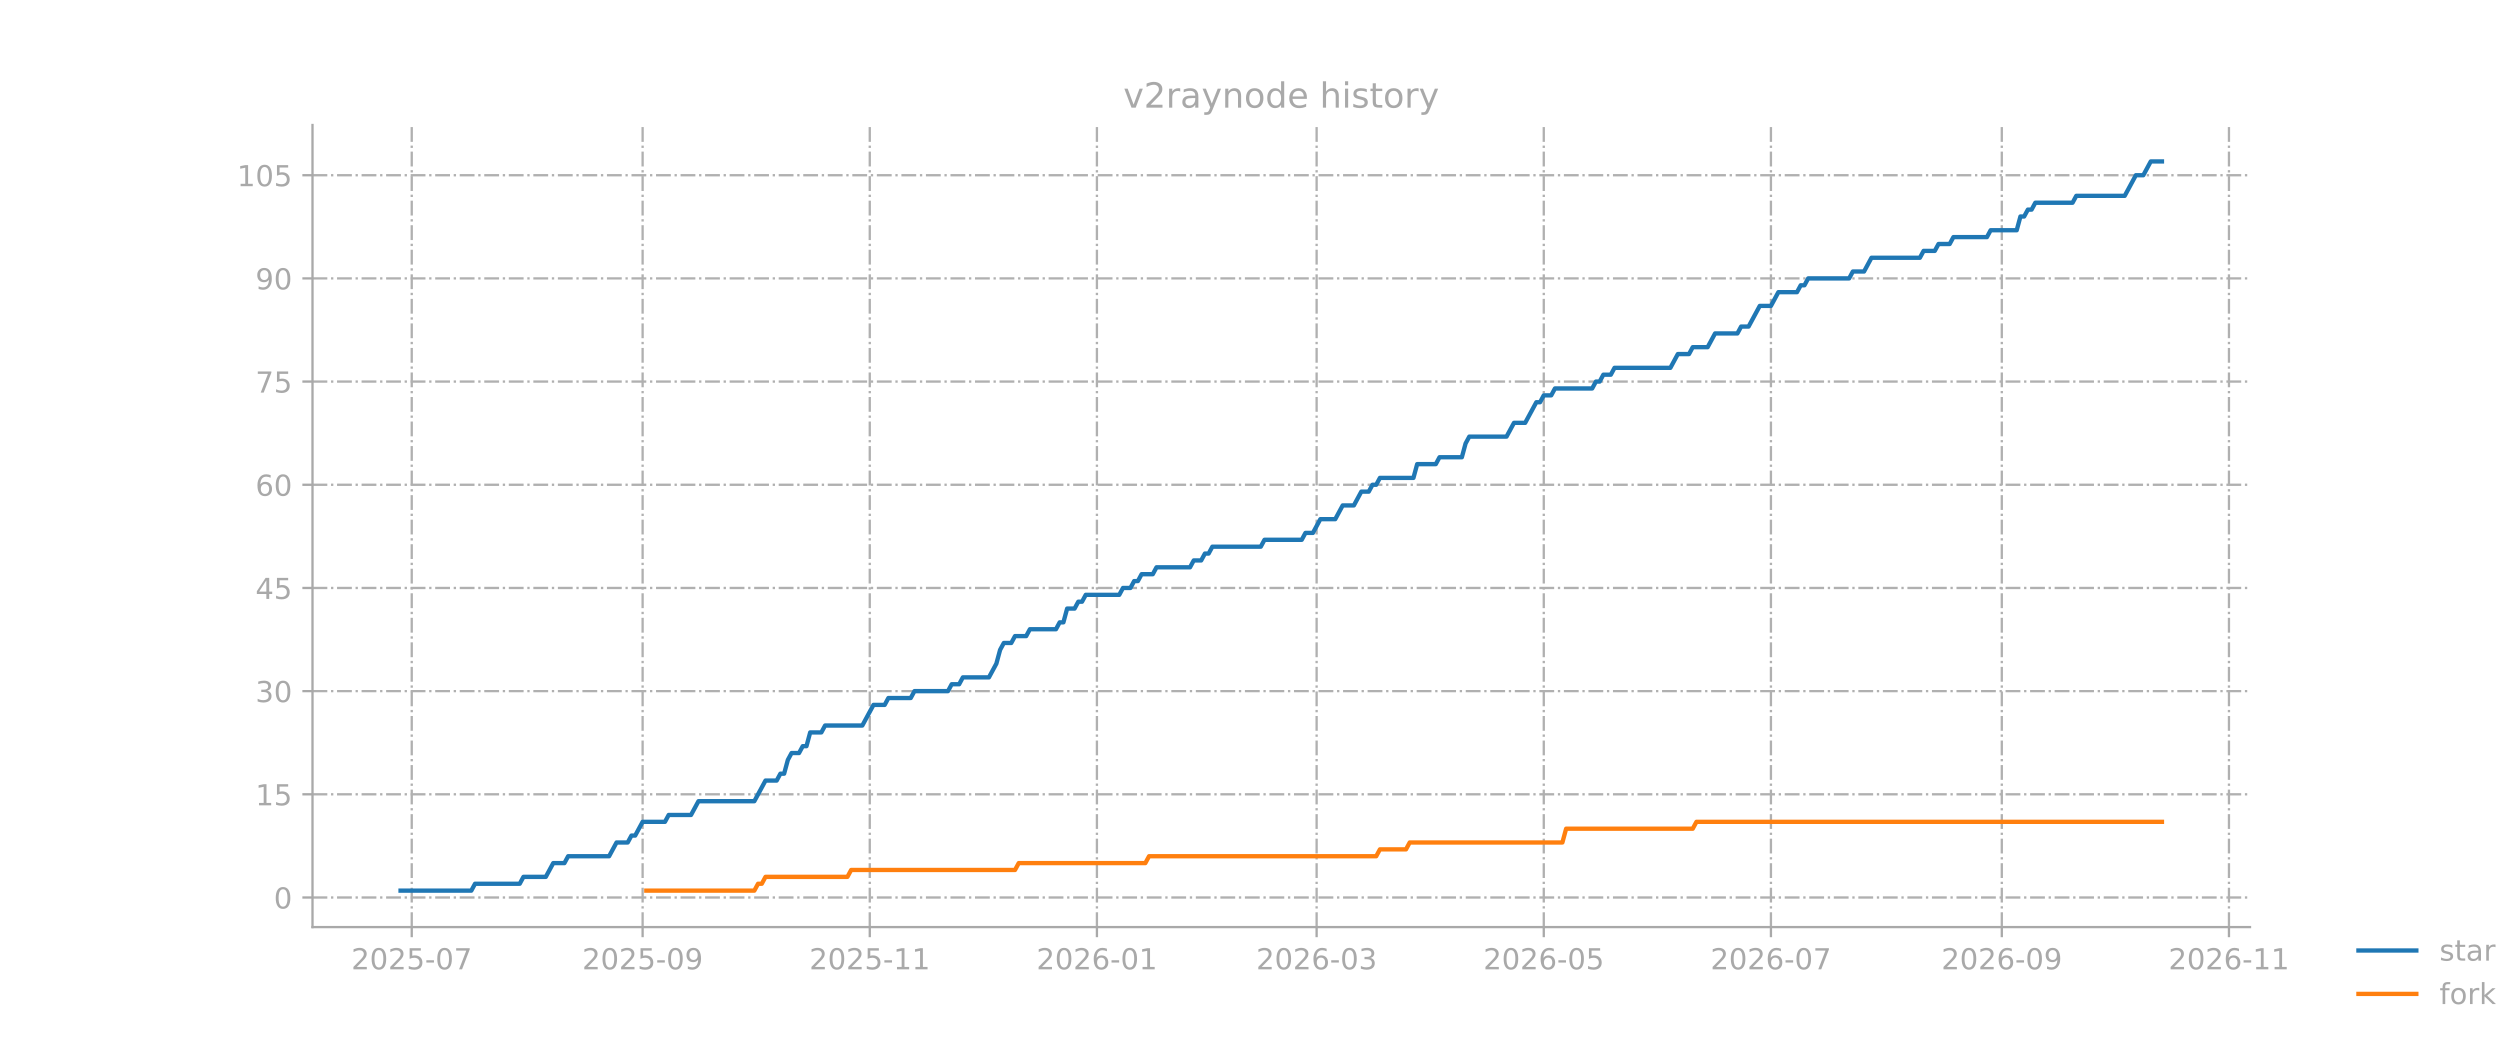
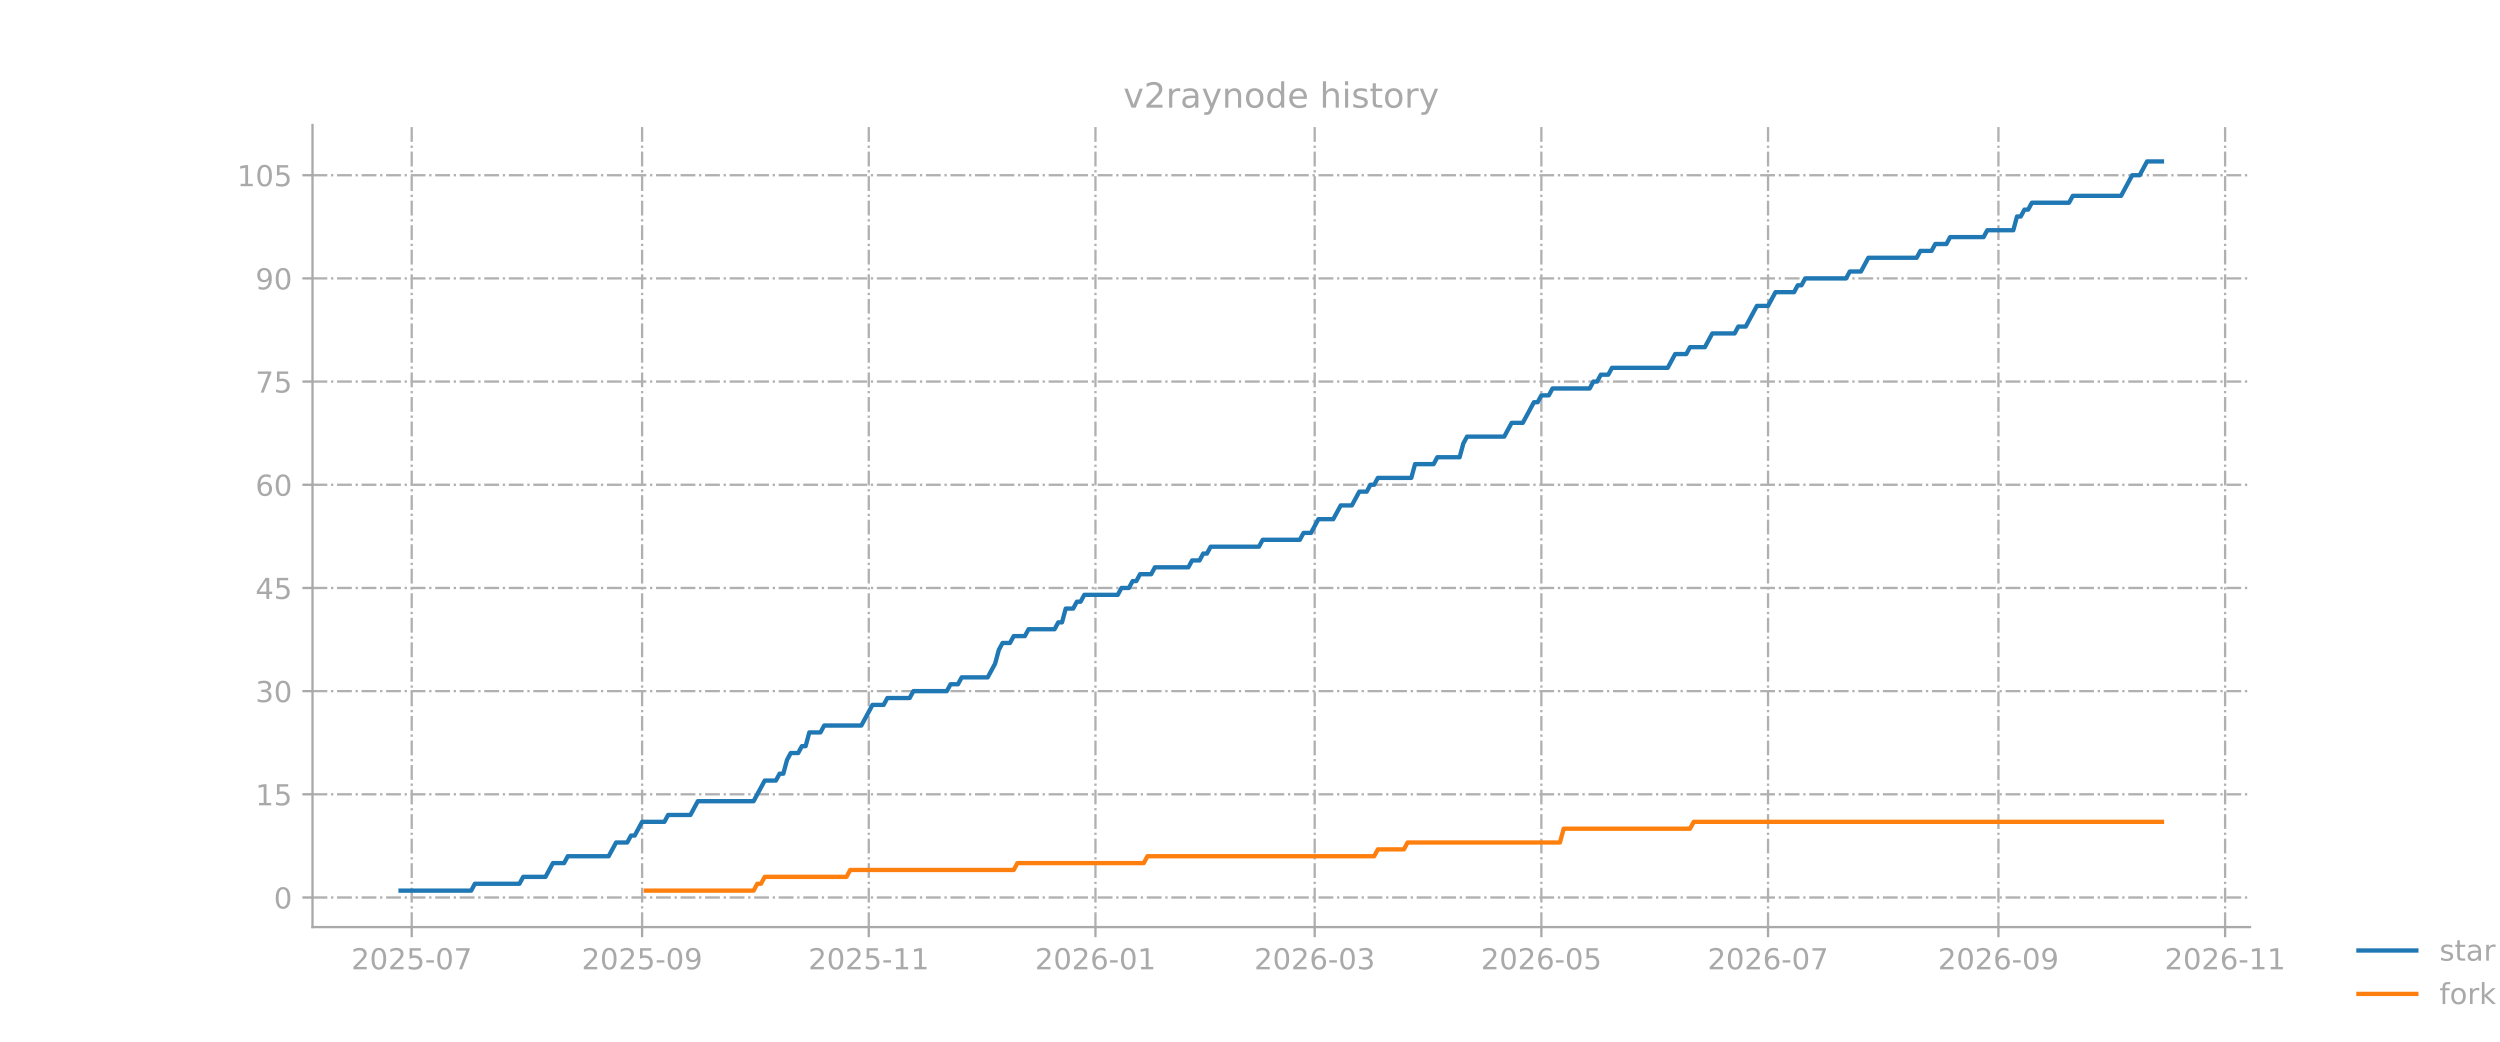
<svg xmlns="http://www.w3.org/2000/svg" xmlns:xlink="http://www.w3.org/1999/xlink" width="864pt" height="360pt" viewBox="0 0 864 360" version="1.1">
  <defs>
    <style type="text/css">*{stroke-linejoin: round; stroke-linecap: butt}</style>
  </defs>
  <g id="figure_1">
    <g id="patch_1">
      <path d="M 0 360  L 864 360  L 864 0  L 0 0  L 0 360  z " style="fill: none; opacity: 0" />
    </g>
    <g id="axes_1">
      <g id="patch_2">
        <path d="M 108 320.4  L 777.6 320.4  L 777.6 43.2  L 108 43.2  L 108 320.4  z " style="fill: none; opacity: 0" />
      </g>
      <g id="matplotlib.axis_1">
        <g id="xtick_1">
          <g id="line2d_1">
-             <path d="M 142.297 320.4  L 142.297 43.2  " clip-path="url(#p4f769a7366)" style="fill: none; stroke-dasharray: 5.12,1.28,0.8,1.28; stroke-dashoffset: 0; stroke: #b0b0b0; stroke-width: 0.8" />
+             <path d="M 142.289 320.4  L 142.289 43.2  " clip-path="url(#pe2d7359576)" style="fill: none; stroke-dasharray: 5.12,1.28,0.8,1.28; stroke-dashoffset: 0; stroke: #b0b0b0; stroke-width: 0.8" />
          </g>
          <g id="line2d_2">
            <defs>
-               <path id="mc649bccd13" d="M 0 0  L 0 3.5  " style="stroke: #a9a9a9; stroke-width: 0.8" />
+               <path id="m63f2d1c7a9" d="M 0 0  L 0 3.5  " style="stroke: #a9a9a9; stroke-width: 0.8" />
            </defs>
            <g>
-               <use xlink:href="#mc649bccd13" x="142.297" y="320.4" style="fill: #a9a9a9; stroke: #a9a9a9; stroke-width: 0.8" />
+               <use xlink:href="#m63f2d1c7a9" x="142.289" y="320.4" style="fill: #a9a9a9; stroke: #a9a9a9; stroke-width: 0.8" />
            </g>
          </g>
          <g id="text_1">
-             <g style="fill: #a9a9a9" transform="translate(121.4058 334.9977) scale(0.1 -0.1)">
+             <g style="fill: #a9a9a9" transform="translate(121.3977 334.9977) scale(0.1 -0.1)">
              <defs>
                <path id="DejaVuSans-15" d="M 1228 531  L 3431 531  L 3431 0  L 469 0  L 469 531  Q 828 903 1448 1529  Q 2069 2156 2228 2338  Q 2531 2678 2651 2914  Q 2772 3150 2772 3378  Q 2772 3750 2511 3984  Q 2250 4219 1831 4219  Q 1534 4219 1204 4116  Q 875 4013 500 3803  L 500 4441  Q 881 4594 1212 4672  Q 1544 4750 1819 4750  Q 2544 4750 2975 4387  Q 3406 4025 3406 3419  Q 3406 3131 3298 2873  Q 3191 2616 2906 2266  Q 2828 2175 2409 1742  Q 1991 1309 1228 531  z " transform="scale(0.015625)" />
                <path id="DejaVuSans-13" d="M 2034 4250  Q 1547 4250 1301 3770  Q 1056 3291 1056 2328  Q 1056 1369 1301 889  Q 1547 409 2034 409  Q 2525 409 2770 889  Q 3016 1369 3016 2328  Q 3016 3291 2770 3770  Q 2525 4250 2034 4250  z M 2034 4750  Q 2819 4750 3233 4129  Q 3647 3509 3647 2328  Q 3647 1150 3233 529  Q 2819 -91 2034 -91  Q 1250 -91 836 529  Q 422 1150 422 2328  Q 422 3509 836 4129  Q 1250 4750 2034 4750  z " transform="scale(0.015625)" />
                <path id="DejaVuSans-18" d="M 691 4666  L 3169 4666  L 3169 4134  L 1269 4134  L 1269 2991  Q 1406 3038 1543 3061  Q 1681 3084 1819 3084  Q 2600 3084 3056 2656  Q 3513 2228 3513 1497  Q 3513 744 3044 326  Q 2575 -91 1722 -91  Q 1428 -91 1123 -41  Q 819 9 494 109  L 494 744  Q 775 591 1075 516  Q 1375 441 1709 441  Q 2250 441 2565 725  Q 2881 1009 2881 1497  Q 2881 1984 2565 2268  Q 2250 2553 1709 2553  Q 1456 2553 1204 2497  Q 953 2441 691 2322  L 691 4666  z " transform="scale(0.015625)" />
                <path id="DejaVuSans-10" d="M 313 2009  L 1997 2009  L 1997 1497  L 313 1497  L 313 2009  z " transform="scale(0.015625)" />
                <path id="DejaVuSans-1a" d="M 525 4666  L 3525 4666  L 3525 4397  L 1831 0  L 1172 0  L 2766 4134  L 525 4134  L 525 4666  z " transform="scale(0.015625)" />
              </defs>
              <use xlink:href="#DejaVuSans-15" />
              <use xlink:href="#DejaVuSans-13" transform="translate(63.625 0)" />
              <use xlink:href="#DejaVuSans-15" transform="translate(127.25 0)" />
              <use xlink:href="#DejaVuSans-18" transform="translate(190.875 0)" />
              <use xlink:href="#DejaVuSans-10" transform="translate(254.5 0)" />
              <use xlink:href="#DejaVuSans-13" transform="translate(290.5781 0)" />
              <use xlink:href="#DejaVuSans-1a" transform="translate(354.2031 0)" />
            </g>
          </g>
        </g>
        <g id="xtick_2">
          <g id="line2d_3">
-             <path d="M 222.088 320.4  L 222.088 43.2  " clip-path="url(#p4f769a7366)" style="fill: none; stroke-dasharray: 5.12,1.28,0.8,1.28; stroke-dashoffset: 0; stroke: #b0b0b0; stroke-width: 0.8" />
+             <path d="M 221.912 320.4  L 221.912 43.2  " clip-path="url(#pe2d7359576)" style="fill: none; stroke-dasharray: 5.12,1.28,0.8,1.28; stroke-dashoffset: 0; stroke: #b0b0b0; stroke-width: 0.8" />
          </g>
          <g id="line2d_4">
            <g>
-               <use xlink:href="#mc649bccd13" x="222.088" y="320.4" style="fill: #a9a9a9; stroke: #a9a9a9; stroke-width: 0.8" />
+               <use xlink:href="#m63f2d1c7a9" x="221.912" y="320.4" style="fill: #a9a9a9; stroke: #a9a9a9; stroke-width: 0.8" />
            </g>
          </g>
          <g id="text_2">
-             <g style="fill: #a9a9a9" transform="translate(201.1967 334.9977) scale(0.1 -0.1)">
+             <g style="fill: #a9a9a9" transform="translate(201.0202 334.9977) scale(0.1 -0.1)">
              <defs>
                <path id="DejaVuSans-1c" d="M 703 97  L 703 672  Q 941 559 1184 500  Q 1428 441 1663 441  Q 2288 441 2617 861  Q 2947 1281 2994 2138  Q 2813 1869 2534 1725  Q 2256 1581 1919 1581  Q 1219 1581 811 2004  Q 403 2428 403 3163  Q 403 3881 828 4315  Q 1253 4750 1959 4750  Q 2769 4750 3195 4129  Q 3622 3509 3622 2328  Q 3622 1225 3098 567  Q 2575 -91 1691 -91  Q 1453 -91 1209 -44  Q 966 3 703 97  z M 1959 2075  Q 2384 2075 2632 2365  Q 2881 2656 2881 3163  Q 2881 3666 2632 3958  Q 2384 4250 1959 4250  Q 1534 4250 1286 3958  Q 1038 3666 1038 3163  Q 1038 2656 1286 2365  Q 1534 2075 1959 2075  z " transform="scale(0.015625)" />
              </defs>
              <use xlink:href="#DejaVuSans-15" />
              <use xlink:href="#DejaVuSans-13" transform="translate(63.625 0)" />
              <use xlink:href="#DejaVuSans-15" transform="translate(127.25 0)" />
              <use xlink:href="#DejaVuSans-18" transform="translate(190.875 0)" />
              <use xlink:href="#DejaVuSans-10" transform="translate(254.5 0)" />
              <use xlink:href="#DejaVuSans-13" transform="translate(290.5781 0)" />
              <use xlink:href="#DejaVuSans-1c" transform="translate(354.2031 0)" />
            </g>
          </g>
        </g>
        <g id="xtick_3">
          <g id="line2d_5">
-             <path d="M 300.592 320.4  L 300.592 43.2  " clip-path="url(#p4f769a7366)" style="fill: none; stroke-dasharray: 5.12,1.28,0.8,1.28; stroke-dashoffset: 0; stroke: #b0b0b0; stroke-width: 0.8" />
+             <path d="M 300.25 320.4  L 300.25 43.2  " clip-path="url(#pe2d7359576)" style="fill: none; stroke-dasharray: 5.12,1.28,0.8,1.28; stroke-dashoffset: 0; stroke: #b0b0b0; stroke-width: 0.8" />
          </g>
          <g id="line2d_6">
            <g>
-               <use xlink:href="#mc649bccd13" x="300.592" y="320.4" style="fill: #a9a9a9; stroke: #a9a9a9; stroke-width: 0.8" />
+               <use xlink:href="#m63f2d1c7a9" x="300.25" y="320.4" style="fill: #a9a9a9; stroke: #a9a9a9; stroke-width: 0.8" />
            </g>
          </g>
          <g id="text_3">
-             <g style="fill: #a9a9a9" transform="translate(279.7006 334.9977) scale(0.1 -0.1)">
+             <g style="fill: #a9a9a9" transform="translate(279.3585 334.9977) scale(0.1 -0.1)">
              <defs>
                <path id="DejaVuSans-14" d="M 794 531  L 1825 531  L 1825 4091  L 703 3866  L 703 4441  L 1819 4666  L 2450 4666  L 2450 531  L 3481 531  L 3481 0  L 794 0  L 794 531  z " transform="scale(0.015625)" />
              </defs>
              <use xlink:href="#DejaVuSans-15" />
              <use xlink:href="#DejaVuSans-13" transform="translate(63.625 0)" />
              <use xlink:href="#DejaVuSans-15" transform="translate(127.25 0)" />
              <use xlink:href="#DejaVuSans-18" transform="translate(190.875 0)" />
              <use xlink:href="#DejaVuSans-10" transform="translate(254.5 0)" />
              <use xlink:href="#DejaVuSans-14" transform="translate(290.5781 0)" />
              <use xlink:href="#DejaVuSans-14" transform="translate(354.2031 0)" />
            </g>
          </g>
        </g>
        <g id="xtick_4">
          <g id="line2d_7">
-             <path d="M 379.096 320.4  L 379.096 43.2  " clip-path="url(#p4f769a7366)" style="fill: none; stroke-dasharray: 5.12,1.28,0.8,1.28; stroke-dashoffset: 0; stroke: #b0b0b0; stroke-width: 0.8" />
+             <path d="M 378.588 320.4  L 378.588 43.2  " clip-path="url(#pe2d7359576)" style="fill: none; stroke-dasharray: 5.12,1.28,0.8,1.28; stroke-dashoffset: 0; stroke: #b0b0b0; stroke-width: 0.8" />
          </g>
          <g id="line2d_8">
            <g>
-               <use xlink:href="#mc649bccd13" x="379.096" y="320.4" style="fill: #a9a9a9; stroke: #a9a9a9; stroke-width: 0.8" />
+               <use xlink:href="#m63f2d1c7a9" x="378.588" y="320.4" style="fill: #a9a9a9; stroke: #a9a9a9; stroke-width: 0.8" />
            </g>
          </g>
          <g id="text_4">
-             <g style="fill: #a9a9a9" transform="translate(358.2046 334.9977) scale(0.1 -0.1)">
+             <g style="fill: #a9a9a9" transform="translate(357.6969 334.9977) scale(0.1 -0.1)">
              <defs>
                <path id="DejaVuSans-19" d="M 2113 2584  Q 1688 2584 1439 2293  Q 1191 2003 1191 1497  Q 1191 994 1439 701  Q 1688 409 2113 409  Q 2538 409 2786 701  Q 3034 994 3034 1497  Q 3034 2003 2786 2293  Q 2538 2584 2113 2584  z M 3366 4563  L 3366 3988  Q 3128 4100 2886 4159  Q 2644 4219 2406 4219  Q 1781 4219 1451 3797  Q 1122 3375 1075 2522  Q 1259 2794 1537 2939  Q 1816 3084 2150 3084  Q 2853 3084 3261 2657  Q 3669 2231 3669 1497  Q 3669 778 3244 343  Q 2819 -91 2113 -91  Q 1303 -91 875 529  Q 447 1150 447 2328  Q 447 3434 972 4092  Q 1497 4750 2381 4750  Q 2619 4750 2861 4703  Q 3103 4656 3366 4563  z " transform="scale(0.015625)" />
              </defs>
              <use xlink:href="#DejaVuSans-15" />
              <use xlink:href="#DejaVuSans-13" transform="translate(63.625 0)" />
              <use xlink:href="#DejaVuSans-15" transform="translate(127.25 0)" />
              <use xlink:href="#DejaVuSans-19" transform="translate(190.875 0)" />
              <use xlink:href="#DejaVuSans-10" transform="translate(254.5 0)" />
              <use xlink:href="#DejaVuSans-13" transform="translate(290.5781 0)" />
              <use xlink:href="#DejaVuSans-14" transform="translate(354.2031 0)" />
            </g>
          </g>
        </g>
        <g id="xtick_5">
          <g id="line2d_9">
-             <path d="M 455.026 320.4  L 455.026 43.2  " clip-path="url(#p4f769a7366)" style="fill: none; stroke-dasharray: 5.12,1.28,0.8,1.28; stroke-dashoffset: 0; stroke: #b0b0b0; stroke-width: 0.8" />
+             <path d="M 454.358 320.4  L 454.358 43.2  " clip-path="url(#pe2d7359576)" style="fill: none; stroke-dasharray: 5.12,1.28,0.8,1.28; stroke-dashoffset: 0; stroke: #b0b0b0; stroke-width: 0.8" />
          </g>
          <g id="line2d_10">
            <g>
-               <use xlink:href="#mc649bccd13" x="455.026" y="320.4" style="fill: #a9a9a9; stroke: #a9a9a9; stroke-width: 0.8" />
+               <use xlink:href="#m63f2d1c7a9" x="454.358" y="320.4" style="fill: #a9a9a9; stroke: #a9a9a9; stroke-width: 0.8" />
            </g>
          </g>
          <g id="text_5">
-             <g style="fill: #a9a9a9" transform="translate(434.1346 334.9977) scale(0.1 -0.1)">
+             <g style="fill: #a9a9a9" transform="translate(433.4667 334.9977) scale(0.1 -0.1)">
              <defs>
                <path id="DejaVuSans-16" d="M 2597 2516  Q 3050 2419 3304 2112  Q 3559 1806 3559 1356  Q 3559 666 3084 287  Q 2609 -91 1734 -91  Q 1441 -91 1130 -33  Q 819 25 488 141  L 488 750  Q 750 597 1062 519  Q 1375 441 1716 441  Q 2309 441 2620 675  Q 2931 909 2931 1356  Q 2931 1769 2642 2001  Q 2353 2234 1838 2234  L 1294 2234  L 1294 2753  L 1863 2753  Q 2328 2753 2575 2939  Q 2822 3125 2822 3475  Q 2822 3834 2567 4026  Q 2313 4219 1838 4219  Q 1578 4219 1281 4162  Q 984 4106 628 3988  L 628 4550  Q 988 4650 1302 4700  Q 1616 4750 1894 4750  Q 2613 4750 3031 4423  Q 3450 4097 3450 3541  Q 3450 3153 3228 2886  Q 3006 2619 2597 2516  z " transform="scale(0.015625)" />
              </defs>
              <use xlink:href="#DejaVuSans-15" />
              <use xlink:href="#DejaVuSans-13" transform="translate(63.625 0)" />
              <use xlink:href="#DejaVuSans-15" transform="translate(127.25 0)" />
              <use xlink:href="#DejaVuSans-19" transform="translate(190.875 0)" />
              <use xlink:href="#DejaVuSans-10" transform="translate(254.5 0)" />
              <use xlink:href="#DejaVuSans-13" transform="translate(290.5781 0)" />
              <use xlink:href="#DejaVuSans-16" transform="translate(354.2031 0)" />
            </g>
          </g>
        </g>
        <g id="xtick_6">
          <g id="line2d_11">
-             <path d="M 533.53 320.4  L 533.53 43.2  " clip-path="url(#p4f769a7366)" style="fill: none; stroke-dasharray: 5.12,1.28,0.8,1.28; stroke-dashoffset: 0; stroke: #b0b0b0; stroke-width: 0.8" />
+             <path d="M 532.696 320.4  L 532.696 43.2  " clip-path="url(#pe2d7359576)" style="fill: none; stroke-dasharray: 5.12,1.28,0.8,1.28; stroke-dashoffset: 0; stroke: #b0b0b0; stroke-width: 0.8" />
          </g>
          <g id="line2d_12">
            <g>
-               <use xlink:href="#mc649bccd13" x="533.53" y="320.4" style="fill: #a9a9a9; stroke: #a9a9a9; stroke-width: 0.8" />
+               <use xlink:href="#m63f2d1c7a9" x="532.696" y="320.4" style="fill: #a9a9a9; stroke: #a9a9a9; stroke-width: 0.8" />
            </g>
          </g>
          <g id="text_6">
-             <g style="fill: #a9a9a9" transform="translate(512.6386 334.9977) scale(0.1 -0.1)">
+             <g style="fill: #a9a9a9" transform="translate(511.805 334.9977) scale(0.1 -0.1)">
              <use xlink:href="#DejaVuSans-15" />
              <use xlink:href="#DejaVuSans-13" transform="translate(63.625 0)" />
              <use xlink:href="#DejaVuSans-15" transform="translate(127.25 0)" />
              <use xlink:href="#DejaVuSans-19" transform="translate(190.875 0)" />
              <use xlink:href="#DejaVuSans-10" transform="translate(254.5 0)" />
              <use xlink:href="#DejaVuSans-13" transform="translate(290.5781 0)" />
              <use xlink:href="#DejaVuSans-18" transform="translate(354.2031 0)" />
            </g>
          </g>
        </g>
        <g id="xtick_7">
          <g id="line2d_13">
-             <path d="M 612.034 320.4  L 612.034 43.2  " clip-path="url(#p4f769a7366)" style="fill: none; stroke-dasharray: 5.12,1.28,0.8,1.28; stroke-dashoffset: 0; stroke: #b0b0b0; stroke-width: 0.8" />
+             <path d="M 611.035 320.4  L 611.035 43.2  " clip-path="url(#pe2d7359576)" style="fill: none; stroke-dasharray: 5.12,1.28,0.8,1.28; stroke-dashoffset: 0; stroke: #b0b0b0; stroke-width: 0.8" />
          </g>
          <g id="line2d_14">
            <g>
-               <use xlink:href="#mc649bccd13" x="612.034" y="320.4" style="fill: #a9a9a9; stroke: #a9a9a9; stroke-width: 0.8" />
+               <use xlink:href="#m63f2d1c7a9" x="611.035" y="320.4" style="fill: #a9a9a9; stroke: #a9a9a9; stroke-width: 0.8" />
            </g>
          </g>
          <g id="text_7">
-             <g style="fill: #a9a9a9" transform="translate(591.1425 334.9977) scale(0.1 -0.1)">
+             <g style="fill: #a9a9a9" transform="translate(590.1433 334.9977) scale(0.1 -0.1)">
              <use xlink:href="#DejaVuSans-15" />
              <use xlink:href="#DejaVuSans-13" transform="translate(63.625 0)" />
              <use xlink:href="#DejaVuSans-15" transform="translate(127.25 0)" />
              <use xlink:href="#DejaVuSans-19" transform="translate(190.875 0)" />
              <use xlink:href="#DejaVuSans-10" transform="translate(254.5 0)" />
              <use xlink:href="#DejaVuSans-13" transform="translate(290.5781 0)" />
              <use xlink:href="#DejaVuSans-1a" transform="translate(354.2031 0)" />
            </g>
          </g>
        </g>
        <g id="xtick_8">
          <g id="line2d_15">
-             <path d="M 691.825 320.4  L 691.825 43.2  " clip-path="url(#p4f769a7366)" style="fill: none; stroke-dasharray: 5.12,1.28,0.8,1.28; stroke-dashoffset: 0; stroke: #b0b0b0; stroke-width: 0.8" />
+             <path d="M 690.657 320.4  L 690.657 43.2  " clip-path="url(#pe2d7359576)" style="fill: none; stroke-dasharray: 5.12,1.28,0.8,1.28; stroke-dashoffset: 0; stroke: #b0b0b0; stroke-width: 0.8" />
          </g>
          <g id="line2d_16">
            <g>
-               <use xlink:href="#mc649bccd13" x="691.825" y="320.4" style="fill: #a9a9a9; stroke: #a9a9a9; stroke-width: 0.8" />
+               <use xlink:href="#m63f2d1c7a9" x="690.657" y="320.4" style="fill: #a9a9a9; stroke: #a9a9a9; stroke-width: 0.8" />
            </g>
          </g>
          <g id="text_8">
-             <g style="fill: #a9a9a9" transform="translate(670.9334 334.9977) scale(0.1 -0.1)">
+             <g style="fill: #a9a9a9" transform="translate(669.7659 334.9977) scale(0.1 -0.1)">
              <use xlink:href="#DejaVuSans-15" />
              <use xlink:href="#DejaVuSans-13" transform="translate(63.625 0)" />
              <use xlink:href="#DejaVuSans-15" transform="translate(127.25 0)" />
              <use xlink:href="#DejaVuSans-19" transform="translate(190.875 0)" />
              <use xlink:href="#DejaVuSans-10" transform="translate(254.5 0)" />
              <use xlink:href="#DejaVuSans-13" transform="translate(290.5781 0)" />
              <use xlink:href="#DejaVuSans-1c" transform="translate(354.2031 0)" />
            </g>
          </g>
        </g>
        <g id="xtick_9">
          <g id="line2d_17">
-             <path d="M 770.329 320.4  L 770.329 43.2  " clip-path="url(#p4f769a7366)" style="fill: none; stroke-dasharray: 5.12,1.28,0.8,1.28; stroke-dashoffset: 0; stroke: #b0b0b0; stroke-width: 0.8" />
+             <path d="M 768.996 320.4  L 768.996 43.2  " clip-path="url(#pe2d7359576)" style="fill: none; stroke-dasharray: 5.12,1.28,0.8,1.28; stroke-dashoffset: 0; stroke: #b0b0b0; stroke-width: 0.8" />
          </g>
          <g id="line2d_18">
            <g>
-               <use xlink:href="#mc649bccd13" x="770.329" y="320.4" style="fill: #a9a9a9; stroke: #a9a9a9; stroke-width: 0.8" />
+               <use xlink:href="#m63f2d1c7a9" x="768.996" y="320.4" style="fill: #a9a9a9; stroke: #a9a9a9; stroke-width: 0.8" />
            </g>
          </g>
          <g id="text_9">
-             <g style="fill: #a9a9a9" transform="translate(749.4373 334.9977) scale(0.1 -0.1)">
+             <g style="fill: #a9a9a9" transform="translate(748.1042 334.9977) scale(0.1 -0.1)">
              <use xlink:href="#DejaVuSans-15" />
              <use xlink:href="#DejaVuSans-13" transform="translate(63.625 0)" />
              <use xlink:href="#DejaVuSans-15" transform="translate(127.25 0)" />
              <use xlink:href="#DejaVuSans-19" transform="translate(190.875 0)" />
              <use xlink:href="#DejaVuSans-10" transform="translate(254.5 0)" />
              <use xlink:href="#DejaVuSans-14" transform="translate(290.5781 0)" />
              <use xlink:href="#DejaVuSans-14" transform="translate(354.2031 0)" />
            </g>
          </g>
        </g>
      </g>
      <g id="matplotlib.axis_2">
        <g id="ytick_1">
          <g id="line2d_19">
-             <path d="M 108 310.177  L 777.6 310.177  " clip-path="url(#p4f769a7366)" style="fill: none; stroke-dasharray: 5.12,1.28,0.8,1.28; stroke-dashoffset: 0; stroke: #b0b0b0; stroke-width: 0.8" />
+             <path d="M 108 310.177  L 777.6 310.177  " clip-path="url(#pe2d7359576)" style="fill: none; stroke-dasharray: 5.12,1.28,0.8,1.28; stroke-dashoffset: 0; stroke: #b0b0b0; stroke-width: 0.8" />
          </g>
          <g id="line2d_20">
            <defs>
-               <path id="m34391f01f1" d="M 0 0  L -3.5 0  " style="stroke: #a9a9a9; stroke-width: 0.8" />
+               <path id="mb2c8202948" d="M 0 0  L -3.5 0  " style="stroke: #a9a9a9; stroke-width: 0.8" />
            </defs>
            <g>
-               <use xlink:href="#m34391f01f1" x="108" y="310.177" style="fill: #a9a9a9; stroke: #a9a9a9; stroke-width: 0.8" />
+               <use xlink:href="#mb2c8202948" x="108" y="310.177" style="fill: #a9a9a9; stroke: #a9a9a9; stroke-width: 0.8" />
            </g>
          </g>
          <g id="text_10">
            <g style="fill: #a9a9a9" transform="translate(94.6375 313.9762) scale(0.1 -0.1)">
              <use xlink:href="#DejaVuSans-13" />
            </g>
          </g>
        </g>
        <g id="ytick_2">
          <g id="line2d_21">
-             <path d="M 108 274.517  L 777.6 274.517  " clip-path="url(#p4f769a7366)" style="fill: none; stroke-dasharray: 5.12,1.28,0.8,1.28; stroke-dashoffset: 0; stroke: #b0b0b0; stroke-width: 0.8" />
+             <path d="M 108 274.517  L 777.6 274.517  " clip-path="url(#pe2d7359576)" style="fill: none; stroke-dasharray: 5.12,1.28,0.8,1.28; stroke-dashoffset: 0; stroke: #b0b0b0; stroke-width: 0.8" />
          </g>
          <g id="line2d_22">
            <g>
-               <use xlink:href="#m34391f01f1" x="108" y="274.517" style="fill: #a9a9a9; stroke: #a9a9a9; stroke-width: 0.8" />
+               <use xlink:href="#mb2c8202948" x="108" y="274.517" style="fill: #a9a9a9; stroke: #a9a9a9; stroke-width: 0.8" />
            </g>
          </g>
          <g id="text_11">
            <g style="fill: #a9a9a9" transform="translate(88.275 278.3158) scale(0.1 -0.1)">
              <use xlink:href="#DejaVuSans-14" />
              <use xlink:href="#DejaVuSans-18" transform="translate(63.625 0)" />
            </g>
          </g>
        </g>
        <g id="ytick_3">
          <g id="line2d_23">
-             <path d="M 108 238.857  L 777.6 238.857  " clip-path="url(#p4f769a7366)" style="fill: none; stroke-dasharray: 5.12,1.28,0.8,1.28; stroke-dashoffset: 0; stroke: #b0b0b0; stroke-width: 0.8" />
+             <path d="M 108 238.857  L 777.6 238.857  " clip-path="url(#pe2d7359576)" style="fill: none; stroke-dasharray: 5.12,1.28,0.8,1.28; stroke-dashoffset: 0; stroke: #b0b0b0; stroke-width: 0.8" />
          </g>
          <g id="line2d_24">
            <g>
-               <use xlink:href="#m34391f01f1" x="108" y="238.857" style="fill: #a9a9a9; stroke: #a9a9a9; stroke-width: 0.8" />
+               <use xlink:href="#mb2c8202948" x="108" y="238.857" style="fill: #a9a9a9; stroke: #a9a9a9; stroke-width: 0.8" />
            </g>
          </g>
          <g id="text_12">
            <g style="fill: #a9a9a9" transform="translate(88.275 242.6554) scale(0.1 -0.1)">
              <use xlink:href="#DejaVuSans-16" />
              <use xlink:href="#DejaVuSans-13" transform="translate(63.625 0)" />
            </g>
          </g>
        </g>
        <g id="ytick_4">
          <g id="line2d_25">
-             <path d="M 108 203.196  L 777.6 203.196  " clip-path="url(#p4f769a7366)" style="fill: none; stroke-dasharray: 5.12,1.28,0.8,1.28; stroke-dashoffset: 0; stroke: #b0b0b0; stroke-width: 0.8" />
+             <path d="M 108 203.196  L 777.6 203.196  " clip-path="url(#pe2d7359576)" style="fill: none; stroke-dasharray: 5.12,1.28,0.8,1.28; stroke-dashoffset: 0; stroke: #b0b0b0; stroke-width: 0.8" />
          </g>
          <g id="line2d_26">
            <g>
-               <use xlink:href="#m34391f01f1" x="108" y="203.196" style="fill: #a9a9a9; stroke: #a9a9a9; stroke-width: 0.8" />
+               <use xlink:href="#mb2c8202948" x="108" y="203.196" style="fill: #a9a9a9; stroke: #a9a9a9; stroke-width: 0.8" />
            </g>
          </g>
          <g id="text_13">
            <g style="fill: #a9a9a9" transform="translate(88.275 206.9951) scale(0.1 -0.1)">
              <defs>
                <path id="DejaVuSans-17" d="M 2419 4116  L 825 1625  L 2419 1625  L 2419 4116  z M 2253 4666  L 3047 4666  L 3047 1625  L 3713 1625  L 3713 1100  L 3047 1100  L 3047 0  L 2419 0  L 2419 1100  L 313 1100  L 313 1709  L 2253 4666  z " transform="scale(0.015625)" />
              </defs>
              <use xlink:href="#DejaVuSans-17" />
              <use xlink:href="#DejaVuSans-18" transform="translate(63.625 0)" />
            </g>
          </g>
        </g>
        <g id="ytick_5">
          <g id="line2d_27">
-             <path d="M 108 167.536  L 777.6 167.536  " clip-path="url(#p4f769a7366)" style="fill: none; stroke-dasharray: 5.12,1.28,0.8,1.28; stroke-dashoffset: 0; stroke: #b0b0b0; stroke-width: 0.8" />
+             <path d="M 108 167.536  L 777.6 167.536  " clip-path="url(#pe2d7359576)" style="fill: none; stroke-dasharray: 5.12,1.28,0.8,1.28; stroke-dashoffset: 0; stroke: #b0b0b0; stroke-width: 0.8" />
          </g>
          <g id="line2d_28">
            <g>
-               <use xlink:href="#m34391f01f1" x="108" y="167.536" style="fill: #a9a9a9; stroke: #a9a9a9; stroke-width: 0.8" />
+               <use xlink:href="#mb2c8202948" x="108" y="167.536" style="fill: #a9a9a9; stroke: #a9a9a9; stroke-width: 0.8" />
            </g>
          </g>
          <g id="text_14">
            <g style="fill: #a9a9a9" transform="translate(88.275 171.3347) scale(0.1 -0.1)">
              <use xlink:href="#DejaVuSans-19" />
              <use xlink:href="#DejaVuSans-13" transform="translate(63.625 0)" />
            </g>
          </g>
        </g>
        <g id="ytick_6">
          <g id="line2d_29">
-             <path d="M 108 131.875  L 777.6 131.875  " clip-path="url(#p4f769a7366)" style="fill: none; stroke-dasharray: 5.12,1.28,0.8,1.28; stroke-dashoffset: 0; stroke: #b0b0b0; stroke-width: 0.8" />
+             <path d="M 108 131.875  L 777.6 131.875  " clip-path="url(#pe2d7359576)" style="fill: none; stroke-dasharray: 5.12,1.28,0.8,1.28; stroke-dashoffset: 0; stroke: #b0b0b0; stroke-width: 0.8" />
          </g>
          <g id="line2d_30">
            <g>
-               <use xlink:href="#m34391f01f1" x="108" y="131.875" style="fill: #a9a9a9; stroke: #a9a9a9; stroke-width: 0.8" />
+               <use xlink:href="#mb2c8202948" x="108" y="131.875" style="fill: #a9a9a9; stroke: #a9a9a9; stroke-width: 0.8" />
            </g>
          </g>
          <g id="text_15">
            <g style="fill: #a9a9a9" transform="translate(88.275 135.6743) scale(0.1 -0.1)">
              <use xlink:href="#DejaVuSans-1a" />
              <use xlink:href="#DejaVuSans-18" transform="translate(63.625 0)" />
            </g>
          </g>
        </g>
        <g id="ytick_7">
          <g id="line2d_31">
-             <path d="M 108 96.215  L 777.6 96.215  " clip-path="url(#p4f769a7366)" style="fill: none; stroke-dasharray: 5.12,1.28,0.8,1.28; stroke-dashoffset: 0; stroke: #b0b0b0; stroke-width: 0.8" />
+             <path d="M 108 96.215  L 777.6 96.215  " clip-path="url(#pe2d7359576)" style="fill: none; stroke-dasharray: 5.12,1.28,0.8,1.28; stroke-dashoffset: 0; stroke: #b0b0b0; stroke-width: 0.8" />
          </g>
          <g id="line2d_32">
            <g>
-               <use xlink:href="#m34391f01f1" x="108" y="96.215" style="fill: #a9a9a9; stroke: #a9a9a9; stroke-width: 0.8" />
+               <use xlink:href="#mb2c8202948" x="108" y="96.215" style="fill: #a9a9a9; stroke: #a9a9a9; stroke-width: 0.8" />
            </g>
          </g>
          <g id="text_16">
            <g style="fill: #a9a9a9" transform="translate(88.275 100.0139) scale(0.1 -0.1)">
              <use xlink:href="#DejaVuSans-1c" />
              <use xlink:href="#DejaVuSans-13" transform="translate(63.625 0)" />
            </g>
          </g>
        </g>
        <g id="ytick_8">
          <g id="line2d_33">
-             <path d="M 108 60.555  L 777.6 60.555  " clip-path="url(#p4f769a7366)" style="fill: none; stroke-dasharray: 5.12,1.28,0.8,1.28; stroke-dashoffset: 0; stroke: #b0b0b0; stroke-width: 0.8" />
+             <path d="M 108 60.555  L 777.6 60.555  " clip-path="url(#pe2d7359576)" style="fill: none; stroke-dasharray: 5.12,1.28,0.8,1.28; stroke-dashoffset: 0; stroke: #b0b0b0; stroke-width: 0.8" />
          </g>
          <g id="line2d_34">
            <g>
-               <use xlink:href="#m34391f01f1" x="108" y="60.555" style="fill: #a9a9a9; stroke: #a9a9a9; stroke-width: 0.8" />
+               <use xlink:href="#mb2c8202948" x="108" y="60.555" style="fill: #a9a9a9; stroke: #a9a9a9; stroke-width: 0.8" />
            </g>
          </g>
          <g id="text_17">
            <g style="fill: #a9a9a9" transform="translate(81.9125 64.35354) scale(0.1 -0.1)">
              <use xlink:href="#DejaVuSans-14" />
              <use xlink:href="#DejaVuSans-13" transform="translate(63.625 0)" />
              <use xlink:href="#DejaVuSans-18" transform="translate(127.25 0)" />
            </g>
          </g>
        </g>
      </g>
      <g id="line2d_35">
-         <path d="M 138.436 307.8  L 162.888 307.8  L 164.175 305.423  L 179.619 305.423  L 180.906 303.045  L 188.627 303.045  L 191.201 298.291  L 195.062 298.291  L 196.349 295.913  L 210.506 295.913  L 213.079 291.158  L 216.94 291.158  L 218.227 288.781  L 219.514 288.781  L 222.088 284.026  L 229.81 284.026  L 231.097 281.649  L 238.818 281.649  L 241.392 276.894  L 260.697 276.894  L 264.557 269.762  L 268.418 269.762  L 269.705 267.385  L 270.992 267.385  L 272.279 262.63  L 273.566 260.253  L 276.14 260.253  L 277.427 257.875  L 278.714 257.875  L 280.001 253.121  L 283.862 253.121  L 285.149 250.743  L 298.018 250.743  L 301.879 243.611  L 305.74 243.611  L 307.027 241.234  L 314.748 241.234  L 316.035 238.857  L 327.618 238.857  L 328.905 236.479  L 331.479 236.479  L 332.766 234.102  L 341.774 234.102  L 344.348 229.347  L 345.635 224.592  L 346.922 222.215  L 349.496 222.215  L 350.783 219.838  L 354.644 219.838  L 355.931 217.46  L 364.94 217.46  L 366.226 215.083  L 367.513 215.083  L 368.8 210.328  L 371.374 210.328  L 372.661 207.951  L 373.948 207.951  L 375.235 205.574  L 386.818 205.574  L 388.105 203.196  L 390.679 203.196  L 391.965 200.819  L 393.252 200.819  L 394.539 198.442  L 398.4 198.442  L 399.687 196.064  L 411.27 196.064  L 412.557 193.687  L 415.131 193.687  L 416.418 191.309  L 417.704 191.309  L 418.991 188.932  L 435.722 188.932  L 437.009 186.555  L 449.878 186.555  L 451.165 184.177  L 453.739 184.177  L 456.313 179.423  L 461.461 179.423  L 464.035 174.668  L 467.896 174.668  L 470.469 169.913  L 473.043 169.913  L 474.33 167.536  L 475.617 167.536  L 476.904 165.158  L 488.487 165.158  L 489.774 160.404  L 496.208 160.404  L 497.495 158.026  L 505.217 158.026  L 506.504 153.272  L 507.791 150.894  L 520.66 150.894  L 523.234 146.14  L 527.095 146.14  L 530.956 139.008  L 532.243 139.008  L 533.53 136.63  L 536.104 136.63  L 537.391 134.253  L 550.26 134.253  L 551.547 131.875  L 552.834 131.875  L 554.121 129.498  L 556.695 129.498  L 557.982 127.121  L 577.286 127.121  L 579.86 122.366  L 583.721 122.366  L 585.008 119.989  L 590.156 119.989  L 592.73 115.234  L 600.451 115.234  L 601.738 112.857  L 604.312 112.857  L 608.173 105.725  L 612.034 105.725  L 614.608 100.97  L 621.043 100.97  L 622.33 98.592  L 623.616 98.592  L 624.903 96.215  L 639.06 96.215  L 640.347 93.838  L 644.208 93.838  L 646.782 89.083  L 663.512 89.083  L 664.799 86.706  L 668.66 86.706  L 669.947 84.328  L 673.807 84.328  L 675.094 81.951  L 686.677 81.951  L 687.964 79.574  L 696.973 79.574  L 698.26 74.819  L 699.546 74.819  L 700.833 72.442  L 702.12 72.442  L 703.407 70.064  L 716.277 70.064  L 717.564 67.687  L 734.294 67.687  L 738.155 60.555  L 740.729 60.555  L 743.303 55.8  L 747.164 55.8  L 747.164 55.8  " clip-path="url(#p4f769a7366)" style="fill: none; stroke: #1f77b4; stroke-width: 1.5; stroke-linecap: square" />
+         <path d="M 138.436 307.8  L 162.837 307.8  L 164.121 305.423  L 179.532 305.423  L 180.816 303.045  L 188.522 303.045  L 191.09 298.291  L 194.943 298.291  L 196.227 295.913  L 210.354 295.913  L 212.922 291.158  L 216.775 291.158  L 218.059 288.781  L 219.343 288.781  L 221.912 284.026  L 229.617 284.026  L 230.901 281.649  L 238.607 281.649  L 241.175 276.894  L 260.439 276.894  L 264.291 269.762  L 268.144 269.762  L 269.428 267.385  L 270.713 267.385  L 271.997 262.63  L 273.281 260.253  L 275.849 260.253  L 277.134 257.875  L 278.418 257.875  L 279.702 253.121  L 283.555 253.121  L 284.839 250.743  L 297.681 250.743  L 301.534 243.611  L 305.387 243.611  L 306.671 241.234  L 314.377 241.234  L 315.661 238.857  L 327.219 238.857  L 328.503 236.479  L 331.072 236.479  L 332.356 234.102  L 341.345 234.102  L 343.914 229.347  L 345.198 224.592  L 346.482 222.215  L 349.051 222.215  L 350.335 219.838  L 354.188 219.838  L 355.472 217.46  L 364.462 217.46  L 365.746 215.083  L 367.03 215.083  L 368.314 210.328  L 370.883 210.328  L 372.167 207.951  L 373.451 207.951  L 374.736 205.574  L 386.294 205.574  L 387.578 203.196  L 390.146 203.196  L 391.431 200.819  L 392.715 200.819  L 393.999 198.442  L 397.852 198.442  L 399.136 196.064  L 410.694 196.064  L 411.978 193.687  L 414.547 193.687  L 415.831 191.309  L 417.115 191.309  L 418.4 188.932  L 435.095 188.932  L 436.379 186.555  L 449.221 186.555  L 450.505 184.177  L 453.074 184.177  L 455.642 179.423  L 460.779 179.423  L 463.348 174.668  L 467.2 174.668  L 469.769 169.913  L 472.337 169.913  L 473.622 167.536  L 474.906 167.536  L 476.19 165.158  L 487.748 165.158  L 489.032 160.404  L 495.454 160.404  L 496.738 158.026  L 504.443 158.026  L 505.728 153.272  L 507.012 150.894  L 519.854 150.894  L 522.423 146.14  L 526.275 146.14  L 530.128 139.008  L 531.412 139.008  L 532.696 136.63  L 535.265 136.63  L 536.549 134.253  L 549.391 134.253  L 550.676 131.875  L 551.96 131.875  L 553.244 129.498  L 555.813 129.498  L 557.097 127.121  L 576.36 127.121  L 578.929 122.366  L 582.782 122.366  L 584.066 119.989  L 589.203 119.989  L 591.771 115.234  L 599.477 115.234  L 600.761 112.857  L 603.329 112.857  L 607.182 105.725  L 611.035 105.725  L 613.603 100.97  L 620.024 100.97  L 621.309 98.592  L 622.593 98.592  L 623.877 96.215  L 638.004 96.215  L 639.288 93.838  L 643.141 93.838  L 645.709 89.083  L 662.404 89.083  L 663.688 86.706  L 667.541 86.706  L 668.825 84.328  L 672.678 84.328  L 673.962 81.951  L 685.52 81.951  L 686.805 79.574  L 695.794 79.574  L 697.078 74.819  L 698.363 74.819  L 699.647 72.442  L 700.931 72.442  L 702.215 70.064  L 715.058 70.064  L 716.342 67.687  L 733.037 67.687  L 736.89 60.555  L 739.458 60.555  L 742.027 55.8  L 747.164 55.8  L 747.164 55.8  " clip-path="url(#pe2d7359576)" style="fill: none; stroke: #1f77b4; stroke-width: 1.5; stroke-linecap: square" />
      </g>
      <g id="line2d_36">
-         <path d="M 223.375 307.8  L 260.697 307.8  L 261.984 305.423  L 263.27 305.423  L 264.557 303.045  L 292.87 303.045  L 294.157 300.668  L 350.783 300.668  L 352.07 298.291  L 395.826 298.291  L 397.113 295.913  L 475.617 295.913  L 476.904 293.536  L 485.913 293.536  L 487.2 291.158  L 539.965 291.158  L 541.252 286.404  L 585.008 286.404  L 586.295 284.026  L 747.164 284.026  L 747.164 284.026  " clip-path="url(#p4f769a7366)" style="fill: none; stroke: #ff7f0e; stroke-width: 1.5; stroke-linecap: square" />
+         <path d="M 223.196 307.8  L 260.439 307.8  L 261.723 305.423  L 263.007 305.423  L 264.291 303.045  L 292.545 303.045  L 293.829 300.668  L 350.335 300.668  L 351.619 298.291  L 395.283 298.291  L 396.568 295.913  L 474.906 295.913  L 476.19 293.536  L 485.18 293.536  L 486.464 291.158  L 539.118 291.158  L 540.402 286.404  L 584.066 286.404  L 585.35 284.026  L 747.164 284.026  L 747.164 284.026  " clip-path="url(#pe2d7359576)" style="fill: none; stroke: #ff7f0e; stroke-width: 1.5; stroke-linecap: square" />
      </g>
      <g id="patch_3">
        <path d="M 108 320.4  L 108 43.2  " style="fill: none; stroke: #a9a9a9; stroke-width: 0.8; stroke-linejoin: miter; stroke-linecap: square" />
      </g>
      <g id="patch_4">
        <path d="M 777.6 320.4  L 777.6 43.2  " style="fill: none" />
      </g>
      <g id="patch_5">
        <path d="M 108 320.4  L 777.6 320.4  " style="fill: none; stroke: #a9a9a9; stroke-width: 0.8; stroke-linejoin: miter; stroke-linecap: square" />
      </g>
      <g id="patch_6">
        <path d="M 108 43.2  L 777.6 43.2  " style="fill: none" />
      </g>
      <g id="text_18">
        <g style="fill: #a9a9a9" transform="translate(388.2188 37.2) scale(0.12 -0.12)">
          <defs>
            <path id="DejaVuSans-59" d="M 191 3500  L 800 3500  L 1894 563  L 2988 3500  L 3597 3500  L 2284 0  L 1503 0  L 191 3500  z " transform="scale(0.015625)" />
            <path id="DejaVuSans-55" d="M 2631 2963  Q 2534 3019 2420 3045  Q 2306 3072 2169 3072  Q 1681 3072 1420 2755  Q 1159 2438 1159 1844  L 1159 0  L 581 0  L 581 3500  L 1159 3500  L 1159 2956  Q 1341 3275 1631 3429  Q 1922 3584 2338 3584  Q 2397 3584 2469 3576  Q 2541 3569 2628 3553  L 2631 2963  z " transform="scale(0.015625)" />
            <path id="DejaVuSans-44" d="M 2194 1759  Q 1497 1759 1228 1600  Q 959 1441 959 1056  Q 959 750 1161 570  Q 1363 391 1709 391  Q 2188 391 2477 730  Q 2766 1069 2766 1631  L 2766 1759  L 2194 1759  z M 3341 1997  L 3341 0  L 2766 0  L 2766 531  Q 2569 213 2275 61  Q 1981 -91 1556 -91  Q 1019 -91 701 211  Q 384 513 384 1019  Q 384 1609 779 1909  Q 1175 2209 1959 2209  L 2766 2209  L 2766 2266  Q 2766 2663 2505 2880  Q 2244 3097 1772 3097  Q 1472 3097 1187 3025  Q 903 2953 641 2809  L 641 3341  Q 956 3463 1253 3523  Q 1550 3584 1831 3584  Q 2591 3584 2966 3190  Q 3341 2797 3341 1997  z " transform="scale(0.015625)" />
            <path id="DejaVuSans-5c" d="M 2059 -325  Q 1816 -950 1584 -1140  Q 1353 -1331 966 -1331  L 506 -1331  L 506 -850  L 844 -850  Q 1081 -850 1212 -737  Q 1344 -625 1503 -206  L 1606 56  L 191 3500  L 800 3500  L 1894 763  L 2988 3500  L 3597 3500  L 2059 -325  z " transform="scale(0.015625)" />
            <path id="DejaVuSans-51" d="M 3513 2113  L 3513 0  L 2938 0  L 2938 2094  Q 2938 2591 2744 2837  Q 2550 3084 2163 3084  Q 1697 3084 1428 2787  Q 1159 2491 1159 1978  L 1159 0  L 581 0  L 581 3500  L 1159 3500  L 1159 2956  Q 1366 3272 1645 3428  Q 1925 3584 2291 3584  Q 2894 3584 3203 3211  Q 3513 2838 3513 2113  z " transform="scale(0.015625)" />
            <path id="DejaVuSans-52" d="M 1959 3097  Q 1497 3097 1228 2736  Q 959 2375 959 1747  Q 959 1119 1226 758  Q 1494 397 1959 397  Q 2419 397 2687 759  Q 2956 1122 2956 1747  Q 2956 2369 2687 2733  Q 2419 3097 1959 3097  z M 1959 3584  Q 2709 3584 3137 3096  Q 3566 2609 3566 1747  Q 3566 888 3137 398  Q 2709 -91 1959 -91  Q 1206 -91 779 398  Q 353 888 353 1747  Q 353 2609 779 3096  Q 1206 3584 1959 3584  z " transform="scale(0.015625)" />
            <path id="DejaVuSans-47" d="M 2906 2969  L 2906 4863  L 3481 4863  L 3481 0  L 2906 0  L 2906 525  Q 2725 213 2448 61  Q 2172 -91 1784 -91  Q 1150 -91 751 415  Q 353 922 353 1747  Q 353 2572 751 3078  Q 1150 3584 1784 3584  Q 2172 3584 2448 3432  Q 2725 3281 2906 2969  z M 947 1747  Q 947 1113 1208 752  Q 1469 391 1925 391  Q 2381 391 2643 752  Q 2906 1113 2906 1747  Q 2906 2381 2643 2742  Q 2381 3103 1925 3103  Q 1469 3103 1208 2742  Q 947 2381 947 1747  z " transform="scale(0.015625)" />
            <path id="DejaVuSans-48" d="M 3597 1894  L 3597 1613  L 953 1613  Q 991 1019 1311 708  Q 1631 397 2203 397  Q 2534 397 2845 478  Q 3156 559 3463 722  L 3463 178  Q 3153 47 2828 -22  Q 2503 -91 2169 -91  Q 1331 -91 842 396  Q 353 884 353 1716  Q 353 2575 817 3079  Q 1281 3584 2069 3584  Q 2775 3584 3186 3129  Q 3597 2675 3597 1894  z M 3022 2063  Q 3016 2534 2758 2815  Q 2500 3097 2075 3097  Q 1594 3097 1305 2825  Q 1016 2553 972 2059  L 3022 2063  z " transform="scale(0.015625)" />
            <path id="DejaVuSans-3" transform="scale(0.015625)" />
            <path id="DejaVuSans-4b" d="M 3513 2113  L 3513 0  L 2938 0  L 2938 2094  Q 2938 2591 2744 2837  Q 2550 3084 2163 3084  Q 1697 3084 1428 2787  Q 1159 2491 1159 1978  L 1159 0  L 581 0  L 581 4863  L 1159 4863  L 1159 2956  Q 1366 3272 1645 3428  Q 1925 3584 2291 3584  Q 2894 3584 3203 3211  Q 3513 2838 3513 2113  z " transform="scale(0.015625)" />
            <path id="DejaVuSans-4c" d="M 603 3500  L 1178 3500  L 1178 0  L 603 0  L 603 3500  z M 603 4863  L 1178 4863  L 1178 4134  L 603 4134  L 603 4863  z " transform="scale(0.015625)" />
            <path id="DejaVuSans-56" d="M 2834 3397  L 2834 2853  Q 2591 2978 2328 3040  Q 2066 3103 1784 3103  Q 1356 3103 1142 2972  Q 928 2841 928 2578  Q 928 2378 1081 2264  Q 1234 2150 1697 2047  L 1894 2003  Q 2506 1872 2764 1633  Q 3022 1394 3022 966  Q 3022 478 2636 193  Q 2250 -91 1575 -91  Q 1294 -91 989 -36  Q 684 19 347 128  L 347 722  Q 666 556 975 473  Q 1284 391 1588 391  Q 1994 391 2212 530  Q 2431 669 2431 922  Q 2431 1156 2273 1281  Q 2116 1406 1581 1522  L 1381 1569  Q 847 1681 609 1914  Q 372 2147 372 2553  Q 372 3047 722 3315  Q 1072 3584 1716 3584  Q 2034 3584 2315 3537  Q 2597 3491 2834 3397  z " transform="scale(0.015625)" />
            <path id="DejaVuSans-57" d="M 1172 4494  L 1172 3500  L 2356 3500  L 2356 3053  L 1172 3053  L 1172 1153  Q 1172 725 1289 603  Q 1406 481 1766 481  L 2356 481  L 2356 0  L 1766 0  Q 1100 0 847 248  Q 594 497 594 1153  L 594 3053  L 172 3053  L 172 3500  L 594 3500  L 594 4494  L 1172 4494  z " transform="scale(0.015625)" />
          </defs>
          <use xlink:href="#DejaVuSans-59" />
          <use xlink:href="#DejaVuSans-15" transform="translate(59.1875 0)" />
          <use xlink:href="#DejaVuSans-55" transform="translate(122.8125 0)" />
          <use xlink:href="#DejaVuSans-44" transform="translate(163.9219 0)" />
          <use xlink:href="#DejaVuSans-5c" transform="translate(225.2031 0)" />
          <use xlink:href="#DejaVuSans-51" transform="translate(284.3906 0)" />
          <use xlink:href="#DejaVuSans-52" transform="translate(347.7656 0)" />
          <use xlink:href="#DejaVuSans-47" transform="translate(408.9531 0)" />
          <use xlink:href="#DejaVuSans-48" transform="translate(472.4375 0)" />
          <use xlink:href="#DejaVuSans-3" transform="translate(533.9688 0)" />
          <use xlink:href="#DejaVuSans-4b" transform="translate(565.75 0)" />
          <use xlink:href="#DejaVuSans-4c" transform="translate(629.125 0)" />
          <use xlink:href="#DejaVuSans-56" transform="translate(656.9062 0)" />
          <use xlink:href="#DejaVuSans-57" transform="translate(709 0)" />
          <use xlink:href="#DejaVuSans-52" transform="translate(748.2031 0)" />
          <use xlink:href="#DejaVuSans-55" transform="translate(809.3906 0)" />
          <use xlink:href="#DejaVuSans-5c" transform="translate(850.5 0)" />
        </g>
      </g>
      <g id="legend_1">
        <g id="line2d_37">
          <path d="M 815.08 328.498  L 825.08 328.498  L 835.08 328.498  " style="fill: none; stroke: #1f77b4; stroke-width: 1.5; stroke-linecap: square" />
        </g>
        <g id="text_19">
          <g style="fill: #a9a9a9" transform="translate(843.08 331.9984) scale(0.1 -0.1)">
            <use xlink:href="#DejaVuSans-56" />
            <use xlink:href="#DejaVuSans-57" transform="translate(52.09375 0)" />
            <use xlink:href="#DejaVuSans-44" transform="translate(91.29688 0)" />
            <use xlink:href="#DejaVuSans-55" transform="translate(152.5781 0)" />
          </g>
        </g>
        <g id="line2d_38">
          <path d="M 815.08 343.499  L 825.08 343.499  L 835.08 343.499  " style="fill: none; stroke: #ff7f0e; stroke-width: 1.5; stroke-linecap: square" />
        </g>
        <g id="text_20">
          <g style="fill: #a9a9a9" transform="translate(843.08 346.9992) scale(0.1 -0.1)">
            <defs>
              <path id="DejaVuSans-49" d="M 2375 4863  L 2375 4384  L 1825 4384  Q 1516 4384 1395 4259  Q 1275 4134 1275 3809  L 1275 3500  L 2222 3500  L 2222 3053  L 1275 3053  L 1275 0  L 697 0  L 697 3053  L 147 3053  L 147 3500  L 697 3500  L 697 3744  Q 697 4328 969 4595  Q 1241 4863 1831 4863  L 2375 4863  z " transform="scale(0.015625)" />
              <path id="DejaVuSans-4e" d="M 581 4863  L 1159 4863  L 1159 1991  L 2875 3500  L 3609 3500  L 1753 1863  L 3688 0  L 2938 0  L 1159 1709  L 1159 0  L 581 0  L 581 4863  z " transform="scale(0.015625)" />
            </defs>
            <use xlink:href="#DejaVuSans-49" />
            <use xlink:href="#DejaVuSans-52" transform="translate(35.20312 0)" />
            <use xlink:href="#DejaVuSans-55" transform="translate(96.39062 0)" />
            <use xlink:href="#DejaVuSans-4e" transform="translate(137.5 0)" />
          </g>
        </g>
      </g>
    </g>
  </g>
  <defs>
-     <clipPath id="p4f769a7366">
+     <clipPath id="pe2d7359576">
      <rect x="108" y="43.2" width="669.6" height="277.2" />
    </clipPath>
  </defs>
</svg>
